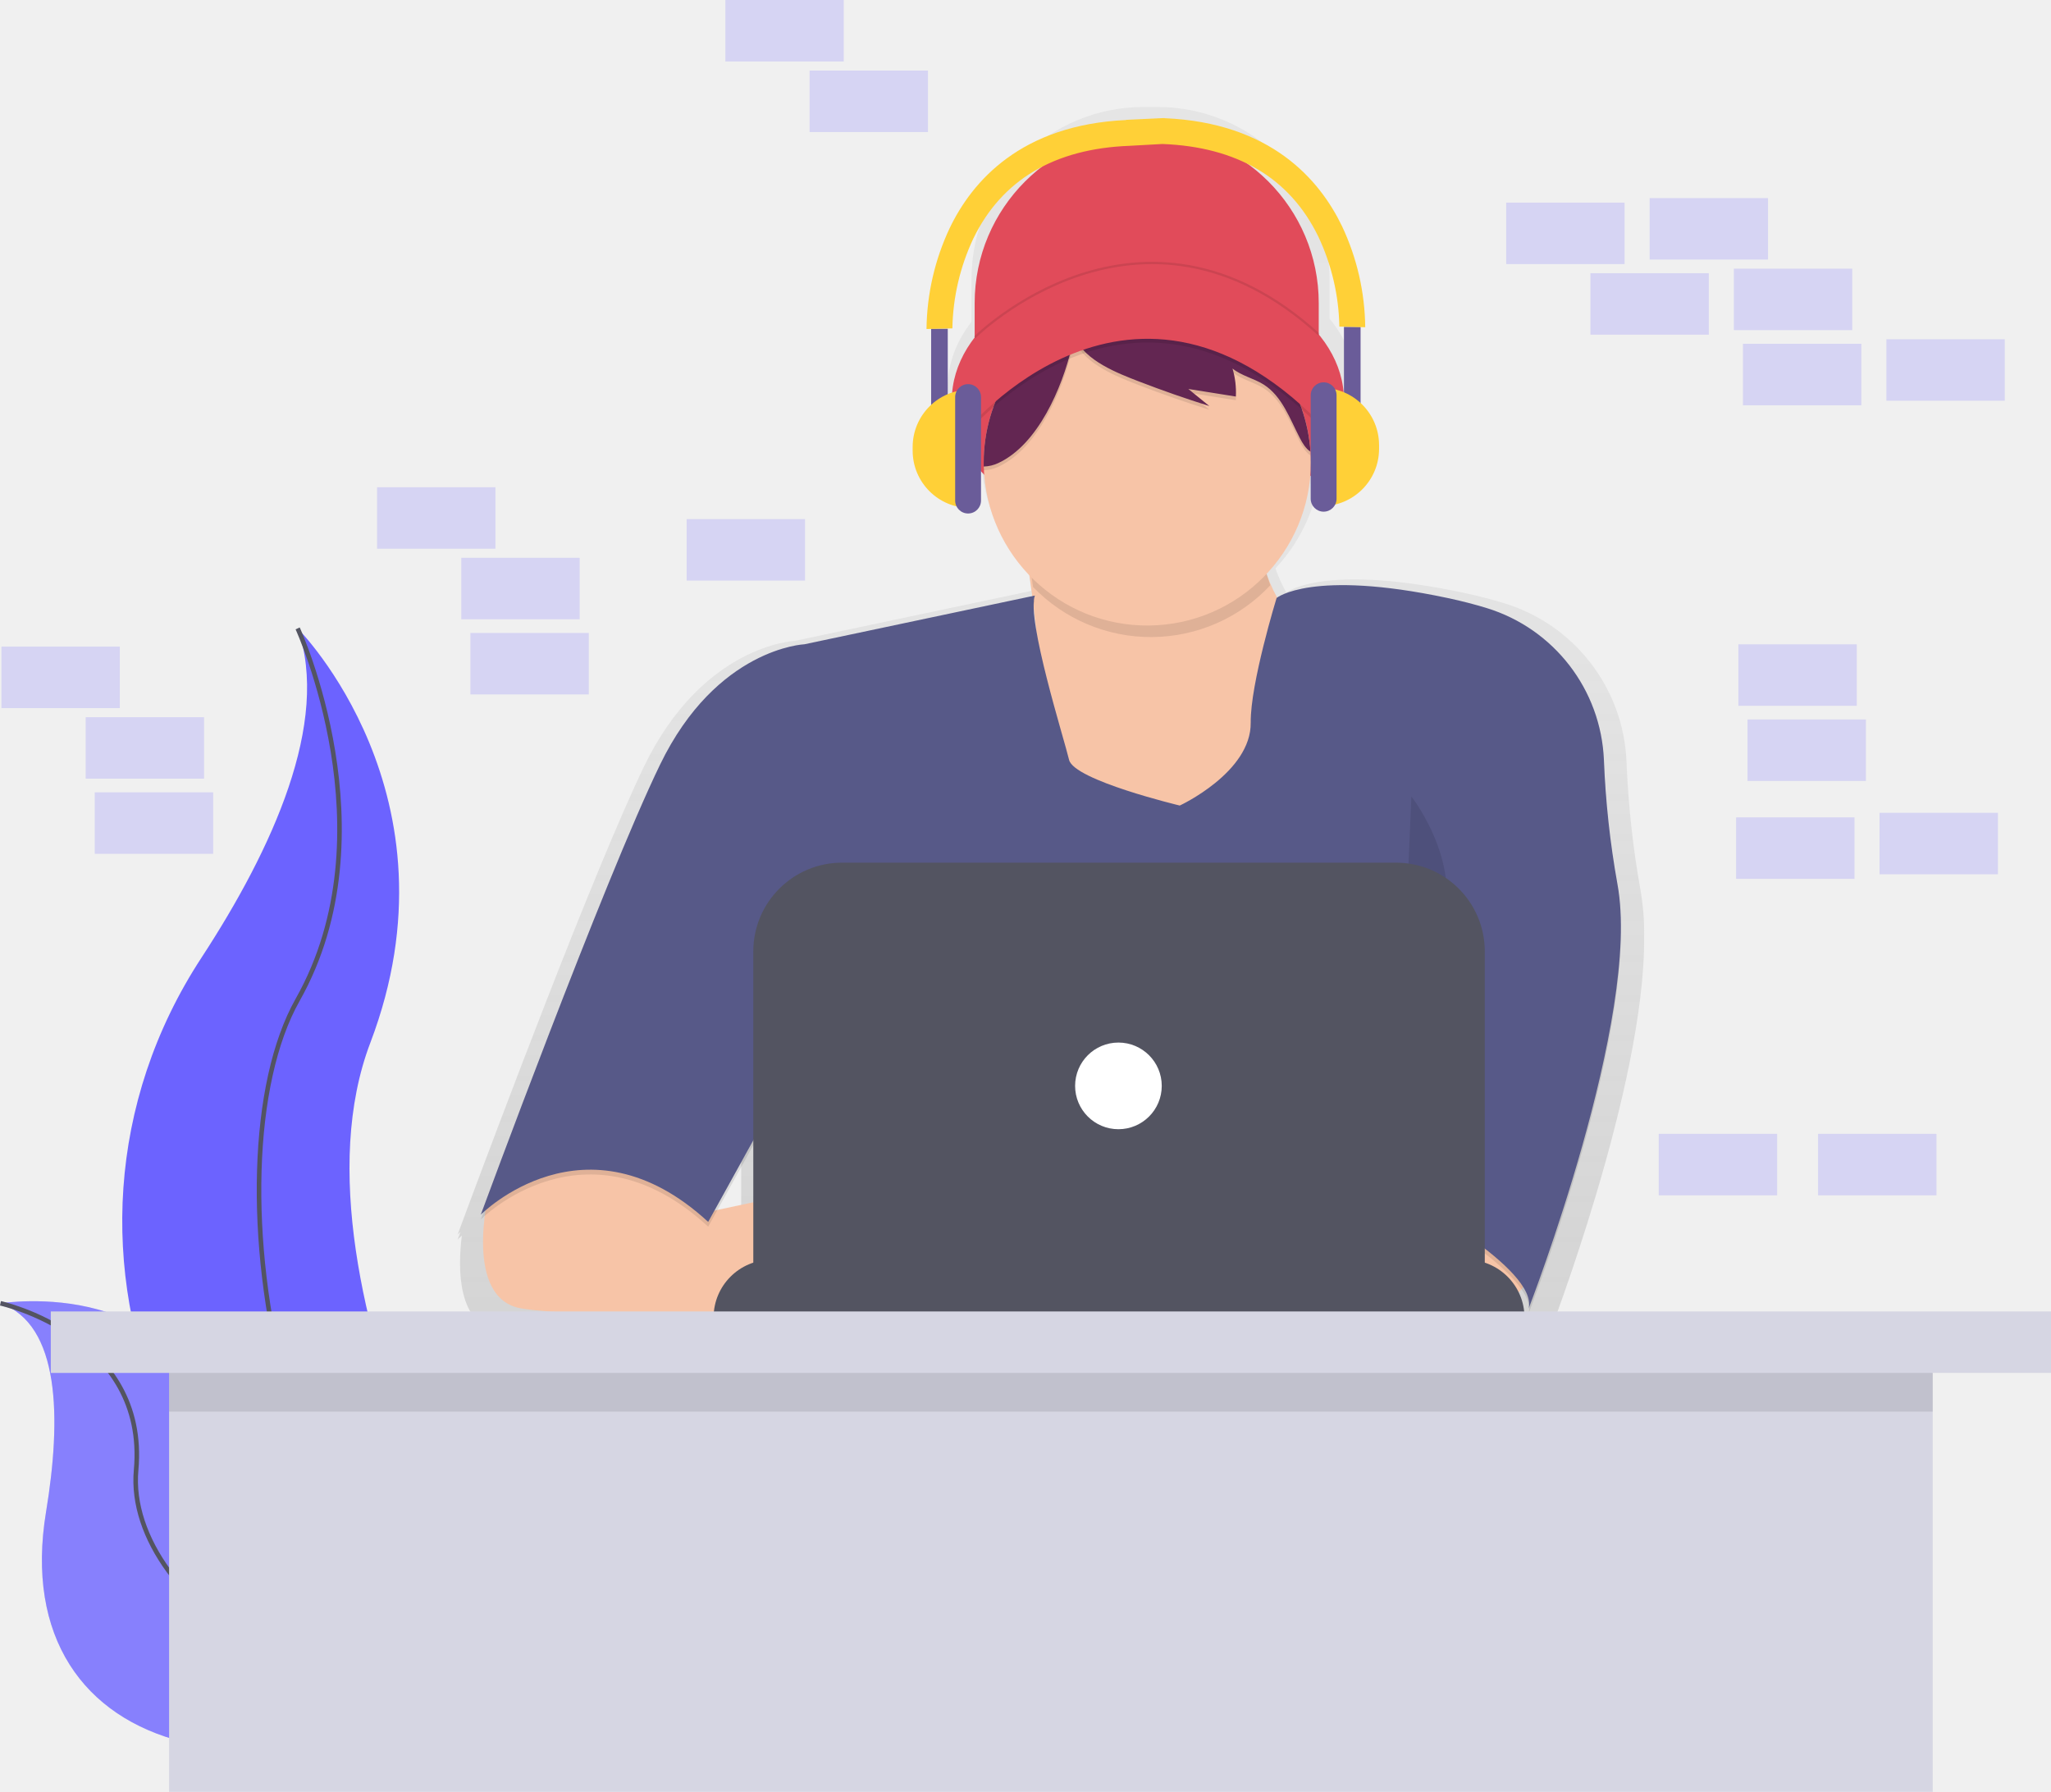
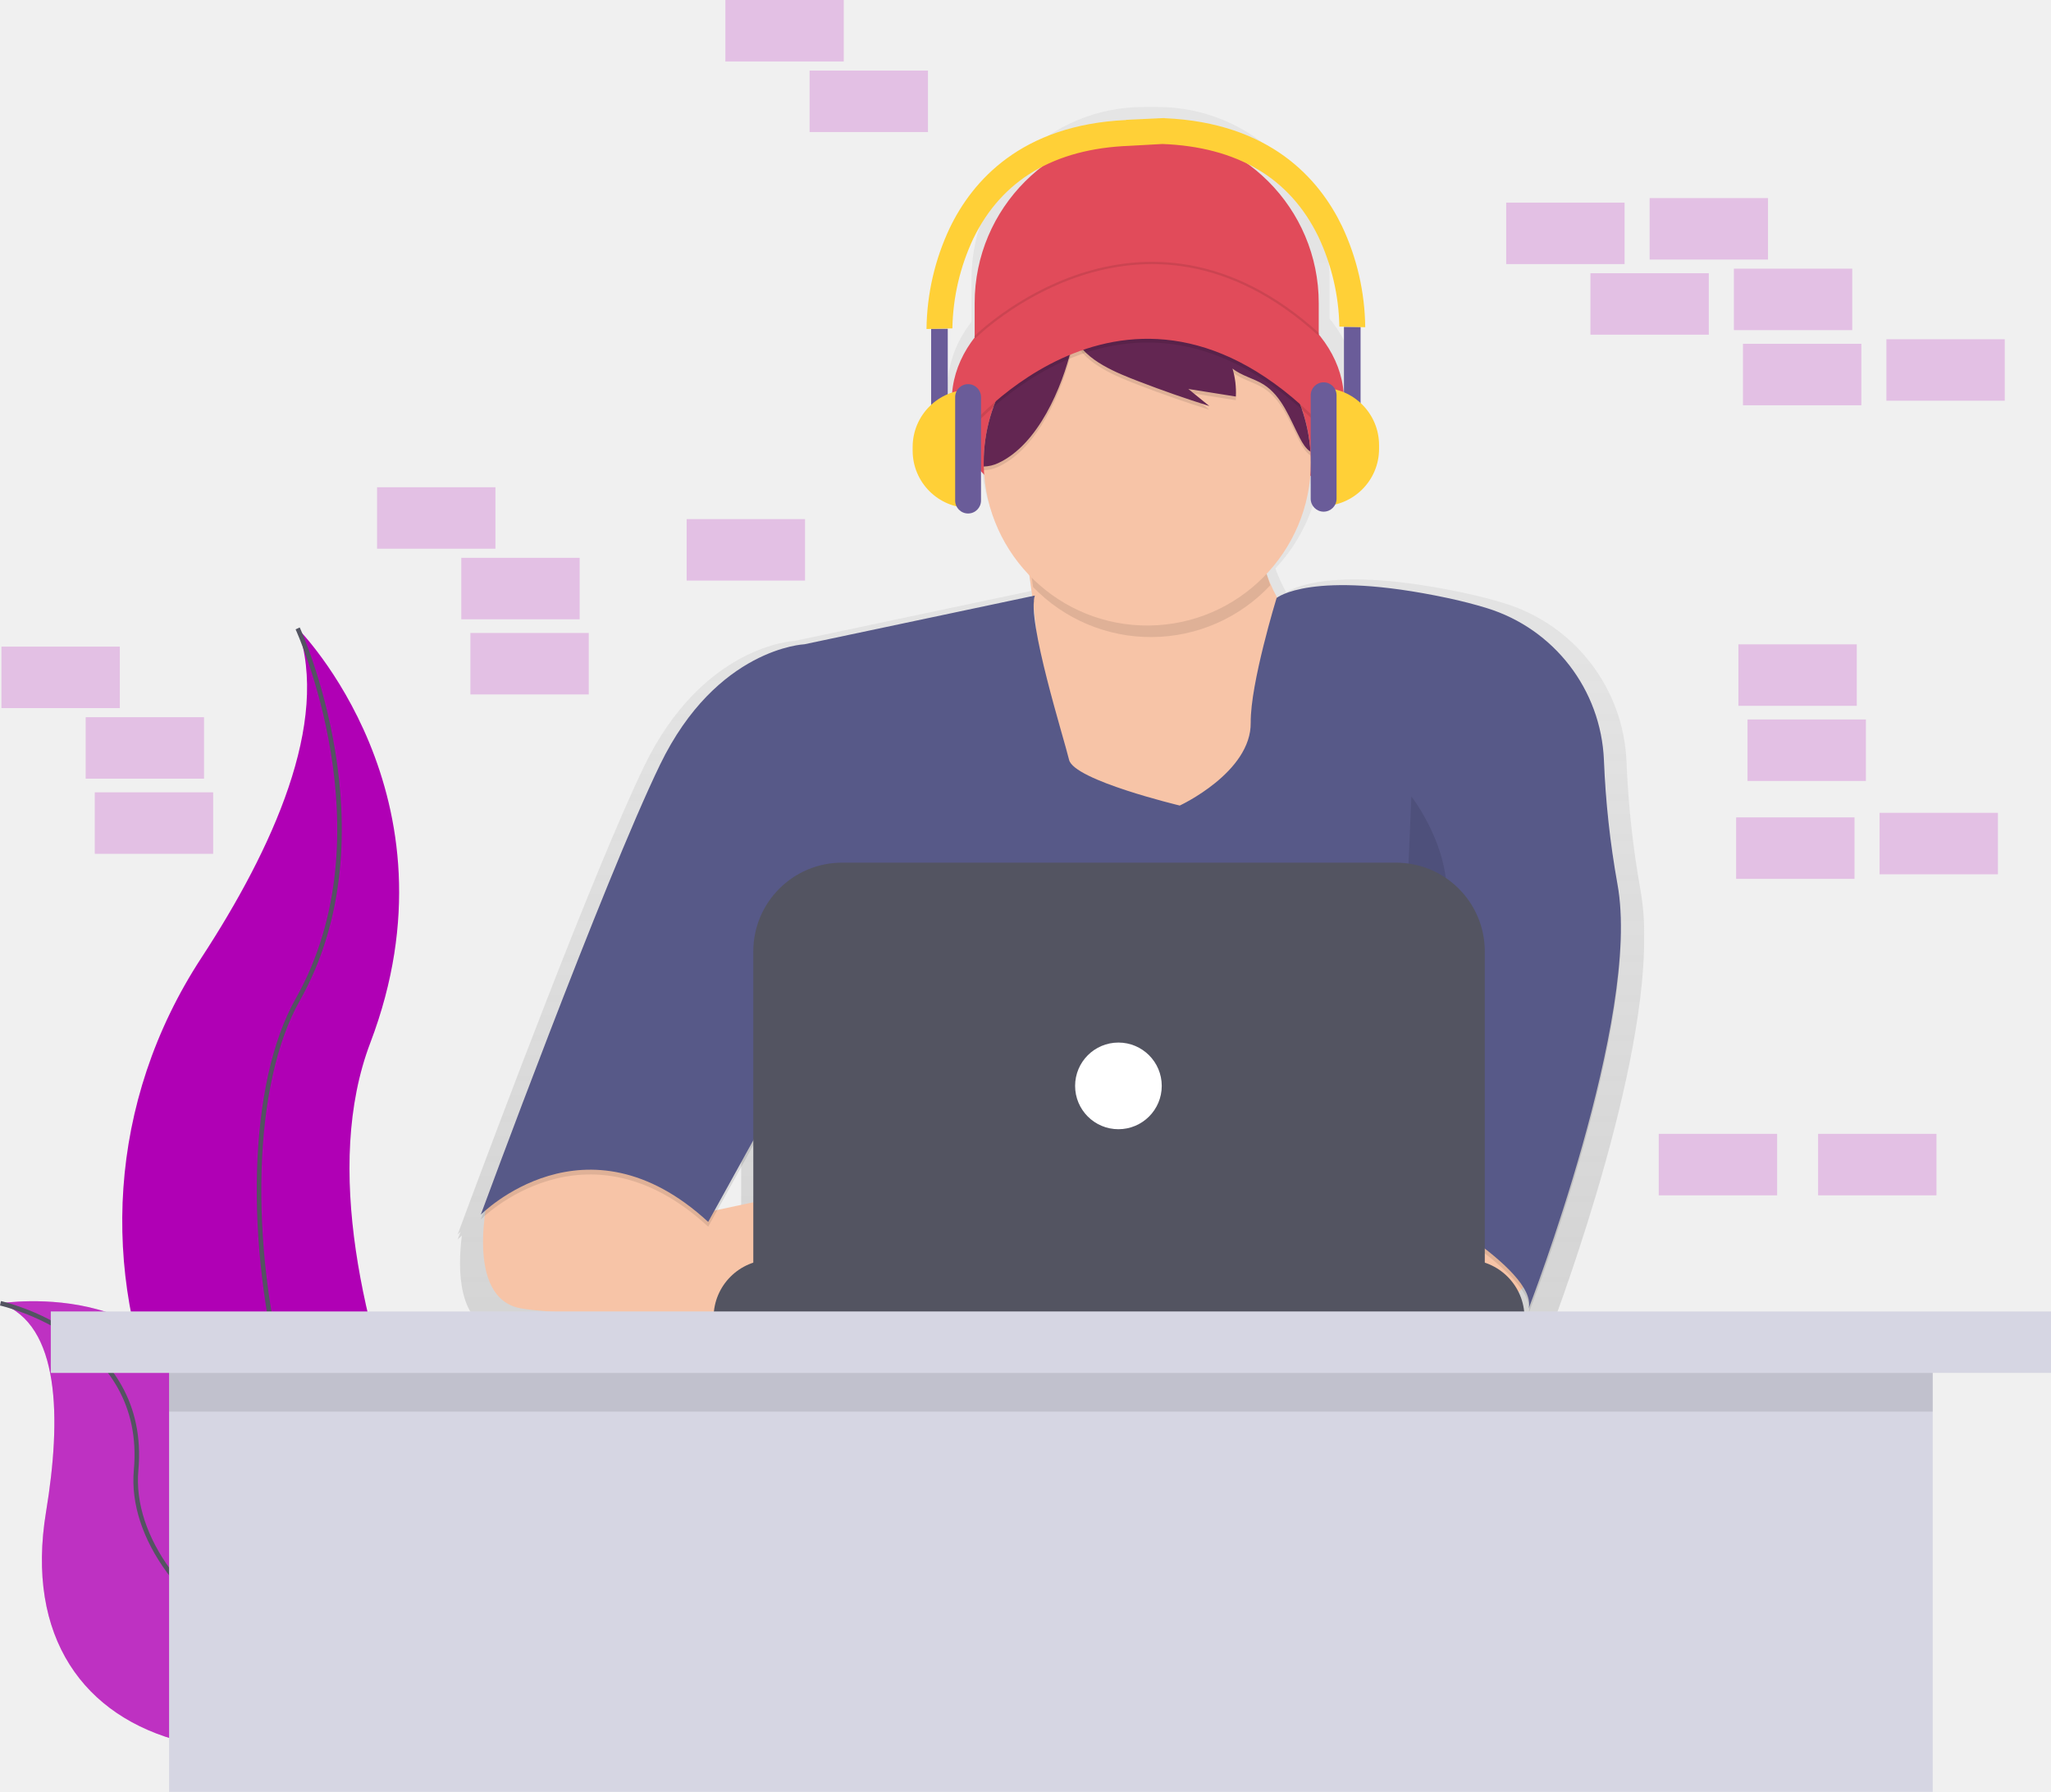
<svg xmlns="http://www.w3.org/2000/svg" id="6088ba52-b752-42bb-ac91-0a74df332082" data-name="Layer 1" width="900.94" height="787" viewBox="0 0 900.94 787">
  <defs>
    <linearGradient id="33dd52eb-d837-4874-aadb-63a17bd6edfc" x1="611.05" y1="646" x2="611.05" y2="103.5" gradientUnits="userSpaceOnUse">
      <stop offset="0" stop-color="gray" stop-opacity="0.25" />
      <stop offset="0.54" stop-color="gray" stop-opacity="0.12" />
      <stop offset="1" stop-color="gray" stop-opacity="0.1" />
    </linearGradient>
  </defs>
-   <rect x="763.63" y="283" width="52" height="27" fill="#6c63ff" opacity="0.2" />
-   <rect x="767.63" y="316" width="52" height="27" fill="#6c63ff" opacity="0.2" />
-   <rect x="724.63" y="87" width="52" height="27" fill="#6c63ff" opacity="0.2" />
-   <rect x="761.63" y="118" width="52" height="27" fill="#6c63ff" opacity="0.2" />
-   <rect x="661.63" y="89" width="52" height="27" fill="#6c63ff" opacity="0.2" />
-   <rect x="828.63" y="149" width="52" height="27" fill="#6c63ff" opacity="0.2" />
-   <rect x="765.63" y="151" width="52" height="27" fill="#6c63ff" opacity="0.2" />
-   <rect x="698.63" y="120" width="52" height="27" fill="#6c63ff" opacity="0.2" />
-   <rect x="825.63" y="357" width="52" height="27" fill="#6c63ff" opacity="0.2" />
-   <rect x="762.63" y="359" width="52" height="27" fill="#6c63ff" opacity="0.2" />
-   <path d="M280.17,332.5s73.29,73.29,31.92,182S383,804.14,383,804.14s-1.2-.18-3.43-.57C229.05,777,154.26,604.85,238,477,269.08,429.41,294.62,373.64,280.17,332.5Z" transform="translate(-149.42 -56.5)" fill="#6c63ff" />
+   <rect x="763.63" y="283" width="52" height="27" fill="#b000b5" opacity="0.2" />
+   <rect x="767.63" y="316" width="52" height="27" fill="#b000b5" opacity="0.2" />
+   <rect x="724.63" y="87" width="52" height="27" fill="#b000b5" opacity="0.2" />
+   <rect x="761.63" y="118" width="52" height="27" fill="#b000b5" opacity="0.2" />
+   <rect x="661.63" y="89" width="52" height="27" fill="#b000b5" opacity="0.2" />
+   <rect x="828.63" y="149" width="52" height="27" fill="#b000b5" opacity="0.2" />
+   <rect x="765.63" y="151" width="52" height="27" fill="#b000b5" opacity="0.2" />
+   <rect x="698.63" y="120" width="52" height="27" fill="#b000b5" opacity="0.2" />
+   <rect x="825.63" y="357" width="52" height="27" fill="#b000b5" opacity="0.2" />
+   <rect x="762.63" y="359" width="52" height="27" fill="#b000b5" opacity="0.2" />
+   <path d="M280.17,332.5s73.29,73.29,31.92,182S383,804.14,383,804.14s-1.2-.18-3.43-.57C229.05,777,154.26,604.85,238,477,269.08,429.41,294.62,373.64,280.17,332.5Z" transform="translate(-149.42 -56.5)" fill="#b000b5" />
  <path d="M280.17,332.5s41.37,89.84,0,163.12-7.09,279,102.84,308.52" transform="translate(-149.42 -56.5)" fill="none" stroke="#535461" stroke-miterlimit="10" stroke-width="2" />
-   <path d="M149.63,628.92s83.63-13.32,91.25,61.63S401.7,775.89,401.7,775.89s-1,.68-2.87,1.91c-126.49,83-247.4,52.89-229.17-57.36C176.43,679.45,175.87,638.28,149.63,628.92Z" transform="translate(-149.42 -56.5)" fill="#6c63ff" />
+   <path d="M149.63,628.92s83.63-13.32,91.25,61.63S401.7,775.89,401.7,775.89s-1,.68-2.87,1.91c-126.49,83-247.4,52.89-229.17-57.36C176.43,679.45,175.87,638.28,149.63,628.92Z" transform="translate(-149.42 -56.5)" fill="#b000b5" />
  <path d="M149.63,628.92s83.63-13.32,91.25,61.63S401.7,775.89,401.7,775.89s-1,.68-2.87,1.91c-126.49,83-247.4,52.89-229.17-57.36C176.43,679.45,175.87,638.28,149.63,628.92Z" transform="translate(-149.42 -56.5)" fill="#f5f5f5" opacity="0.2" />
  <path d="M149.63,628.92s64.91,14.25,59.58,73.27S305.61,832,401.7,775.89" transform="translate(-149.42 -56.5)" fill="none" stroke="#535461" stroke-miterlimit="10" stroke-width="2" />
-   <rect x="0.63" y="284" width="52" height="27" fill="#6c63ff" opacity="0.2" />
-   <rect x="37.63" y="315" width="52" height="27" fill="#6c63ff" opacity="0.2" />
-   <rect x="318.63" width="52" height="27" fill="#6c63ff" opacity="0.2" />
-   <rect x="728.63" y="498" width="52" height="27" fill="#6c63ff" opacity="0.2" />
-   <rect x="41.63" y="348" width="52" height="27" fill="#6c63ff" opacity="0.2" />
-   <rect x="355.63" y="31" width="52" height="27" fill="#6c63ff" opacity="0.2" />
-   <rect x="165.63" y="214" width="52" height="27" fill="#6c63ff" opacity="0.2" />
-   <rect x="202.63" y="245" width="52" height="27" fill="#6c63ff" opacity="0.2" />
-   <rect x="301.63" y="228" width="52" height="27" fill="#6c63ff" opacity="0.2" />
-   <rect x="206.63" y="278" width="52" height="27" fill="#6c63ff" opacity="0.2" />
-   <rect x="798.63" y="498" width="52" height="27" fill="#6c63ff" opacity="0.2" />
+   <rect x="0.63" y="284" width="52" height="27" fill="#b000b5" opacity="0.2" />
+   <rect x="37.63" y="315" width="52" height="27" fill="#b000b5" opacity="0.2" />
+   <rect x="318.63" width="52" height="27" fill="#b000b5" opacity="0.2" />
+   <rect x="728.63" y="498" width="52" height="27" fill="#b000b5" opacity="0.2" />
+   <rect x="41.63" y="348" width="52" height="27" fill="#b000b5" opacity="0.2" />
+   <rect x="355.63" y="31" width="52" height="27" fill="#b000b5" opacity="0.2" />
+   <rect x="165.63" y="214" width="52" height="27" fill="#b000b5" opacity="0.2" />
+   <rect x="202.63" y="245" width="52" height="27" fill="#b000b5" opacity="0.2" />
+   <rect x="301.63" y="228" width="52" height="27" fill="#b000b5" opacity="0.2" />
+   <rect x="206.63" y="278" width="52" height="27" fill="#b000b5" opacity="0.2" />
+   <rect x="798.63" y="498" width="52" height="27" fill="#b000b5" opacity="0.2" />
  <path d="M870.07,447.61a412.25,412.25,0,0,1-6.18-56.71h0a76,76,0,0,0-53.46-69.38c-5.46-1.68-11.47-3.25-18.11-4.66-58.2-12.36-75.88-1.57-77.89-.15A74.63,74.63,0,0,1,710,307.1c-.1-.34-.19-.68-.29-1a74.51,74.51,0,0,0,19.91-44.89c9.71-9.84,15.38-21.72,15.38-34.51,0-11-4.2-21.32-11.55-30.25V179.07a75.57,75.57,0,0,0-75.57-75.57h-6.13a75.57,75.57,0,0,0-75.57,75.57v18.73c-6.67,8.61-10.45,18.44-10.45,28.88,0,12.52,5.44,24.16,14.78,33.88a74.52,74.52,0,0,0,20.74,46.34c.41,2.84.83,5.89,1.24,9.11L498.39,338s-40.14,1.65-66,55C410.52,438.19,367,554.29,354.11,588.85h0c-2.33,6.26-3.65,9.85-3.65,9.85s.43-.43,1.24-1.17l-1.24,3.37s.63-.64,1.83-1.69c-1.82,14.46-2.08,39.29,16.86,42.38,15.88,2.59,56.8,3.66,87.71,4.09v0H459c20.49.27,36.08.27,36.08.27v-.27H827.52v-3.41a22.91,22.91,0,0,0-1.83-9l.46-.56a18.25,18.25,0,0,1,3.45,8,8,8,0,0,1-.16.84l.2-.51a8.56,8.56,0,0,1-.2,2.71s42.65-109.89,42.19-175.51A111.17,111.17,0,0,0,870.07,447.61ZM604.22,330.86a76.25,76.25,0,0,1-1.06-9.48s0-.06,0-.09C603.53,324.38,603.89,327.58,604.22,330.86ZM475,566.9v26.19L458.6,596.6Z" transform="translate(-149.42 -56.5)" fill="url(#33dd52eb-d837-4874-aadb-63a17bd6edfc)" />
  <path d="M503.71,57.57h0a75.57,75.57,0,0,1,75.57,75.57v32.24a0,0,0,0,1,0,0H428.14a0,0,0,0,1,0,0V133.14A75.57,75.57,0,0,1,503.71,57.57Z" fill="#e14b5a" />
  <ellipse cx="504.24" cy="175.95" rx="86.14" ry="59.19" fill="#e14b5a" />
  <path d="M598.44,289.79s18,94.07,0,119.44,55,35.41,55,35.41L729,417.16l10.57-67.65s-46-25.9-36.47-78.22Z" transform="translate(-149.42 -56.5)" fill="#f7c4a7" />
  <path d="M821.46,606.89s4.76,20.61-21.14,24.31a146.45,146.45,0,0,1-46.08-.55l-5.71-51.77h60.25Z" transform="translate(-149.42 -56.5)" fill="#f7c4a7" />
  <path d="M364.12,580.51S352.68,627,378.58,631.2s121,4.23,121,4.23v-55l-43.06,9.2L416.1,550.87Z" transform="translate(-149.42 -56.5)" fill="#f7c4a7" />
  <path d="M604,320.18l-101.21,21.4s-38.58,1.59-63.42,52.85-78.75,197.66-78.75,197.66,46-46.51,99.89,3.17l35.94-65-7.93,103.06H767V584.69s58.13,31.18,53.91,48.62c0,0,49.75-128.18,39-186.43a396.18,396.18,0,0,1-5.94-54.5h0a73,73,0,0,0-51.38-66.67c-5.24-1.61-11-3.12-17.4-4.47-59.72-12.68-75,0-75,0s-11.57,37.64-11.36,54.7c.26,21.93-31.18,36.47-31.18,36.47s-46.51-11.1-48.62-20.08S600.28,330.75,604,320.18Z" transform="translate(-149.42 -56.5)" opacity="0.1" />
  <path d="M604,318.07l-101.21,21.4s-38.58,1.59-63.42,52.85S360.61,590,360.61,590s46-46.51,99.89,3.17l35.94-65L488.51,631.2H767V582.58s58.13,31.18,53.91,48.62c0,0,49.75-128.18,39-186.43a396.18,396.18,0,0,1-5.94-54.5h0a73,73,0,0,0-51.38-66.67c-5.24-1.61-11-3.12-17.4-4.47-59.72-12.68-75,0-75,0s-11.57,37.64-11.36,54.7c.26,21.93-31.18,36.47-31.18,36.47s-46.51-11.1-48.62-20.08S600.28,328.64,604,318.07Z" transform="translate(-149.42 -56.5)" fill="#575988" />
  <path d="M707.42,313.58a71.53,71.53,0,0,1-2.76-37.52L600,294.55s1.51,7.91,3.22,19.76a71.86,71.86,0,0,0,104.18-.73Z" transform="translate(-149.42 -56.5)" opacity="0.1" />
  <path d="M725.27,259.67a71.88,71.88,0,0,1-143.73,1.74c0-.58,0-1.16,0-1.74a71.89,71.89,0,0,1,40.29-64.59q3.23-1.58,6.64-2.84a72.39,72.39,0,0,1,37-3.44h0a71.82,71.82,0,0,1,59.61,66.1Q725.27,257.27,725.27,259.67Z" transform="translate(-149.42 -56.5)" fill="#f7c4a7" />
  <g opacity="0.1">
    <path d="M628.36,193.93l.1-.06q-3.41,1.26-6.64,2.84a71.89,71.89,0,0,0-40.29,64.59c0,.58,0,1.16,0,1.74a16,16,0,0,0,6.45-1.55c17.52-8.18,28-33.2,32.16-50.65C621.64,204.59,623.05,197.55,628.36,193.93Z" transform="translate(-149.42 -56.5)" />
    <path d="M683.37,195.94a71.28,71.28,0,0,0-17.87-5.51,23.06,23.06,0,0,1,12.83,8.06,32.86,32.86,0,0,1,3.93,7,72.07,72.07,0,0,0-60.45,1.25c4.51,9.89,18.5,15.28,27.84,18.89q15.34,5.92,31,10.83l-9.24-7.5,20.87,3.32a36.15,36.15,0,0,0-1.46-12.3c4,3.22,9.3,4.3,13.64,7,8.13,5.13,11.52,15,15.95,23.55,1.17,2.26,2.55,4.57,4.66,6A71.91,71.91,0,0,0,683.37,195.94Z" transform="translate(-149.42 -56.5)" />
  </g>
  <path d="M628.36,192.3l.1-.06q-3.41,1.26-6.64,2.84a71.89,71.89,0,0,0-40.29,64.59c0,.58,0,1.16,0,1.74a16,16,0,0,0,6.45-1.55c17.52-8.18,28-33.2,32.16-50.65C621.64,203,623.05,195.93,628.36,192.3Z" transform="translate(-149.42 -56.5)" fill="#632652" />
  <path d="M683.37,194.32a71.28,71.28,0,0,0-17.87-5.51,23.06,23.06,0,0,1,12.83,8.06,32.86,32.86,0,0,1,3.93,7,72.07,72.07,0,0,0-60.45,1.25c4.51,9.89,18.5,15.28,27.84,18.89q15.34,5.92,31,10.83l-9.24-7.5,20.87,3.32a36.15,36.15,0,0,0-1.46-12.3c4,3.22,9.3,4.3,13.64,7,8.13,5.13,11.52,15,15.95,23.55,1.17,2.26,2.55,4.57,4.66,6A71.91,71.91,0,0,0,683.37,194.32Z" transform="translate(-149.42 -56.5)" fill="#632652" />
  <path d="M573.33,247.82s74-92,159.61,0l-7.4-20.61s-40.17-58.66-68.7-46-56.55,21.67-56.55,21.67Z" transform="translate(-149.42 -56.5)" opacity="0.1" />
  <path d="M573.33,246.19s74-92,159.61,0l-7.4-20.61s-40.17-58.66-68.7-46-56.55,21.67-56.55,21.67Z" transform="translate(-149.42 -56.5)" fill="#e14b5a" />
  <path d="M512.55,444.38s-15.85,42.28,6.34,80.33-19.55,53.91-19.55,53.91" transform="translate(-149.42 -56.5)" opacity="0.1" />
  <path d="M769.4,406.33s27.48,34.88,9.51,66.06S762,578.62,762,578.62" transform="translate(-149.42 -56.5)" opacity="0.1" />
  <path d="M338.82,553.3H644.29a25.37,25.37,0,0,1,25.37,25.37v0a0,0,0,0,1,0,0H313.46a0,0,0,0,1,0,0v0A25.37,25.37,0,0,1,338.82,553.3Z" fill="#535461" />
  <path d="M369.9,378.89H613.22a39,39,0,0,1,39,39V559.11a0,0,0,0,1,0,0H330.9a0,0,0,0,1,0,0V417.89A39,39,0,0,1,369.9,378.89Z" fill="#535461" />
  <circle cx="491.29" cy="476.93" r="19.03" fill="#fff" />
  <path d="M577.56,204.7s72.72-72.68,151.15-1.33" transform="translate(-149.42 -56.5)" fill="none" stroke="#000" stroke-miterlimit="10" opacity="0.1" />
  <rect x="590.36" y="143.57" width="7.3" height="41.39" fill="#6a5c99" />
  <path d="M580.62,170.35h0a25.16,25.16,0,0,1,25.16,25.16v1.62a25.16,25.16,0,0,1-25.16,25.16h0a0,0,0,0,1,0,0V170.35a0,0,0,0,1,0,0Z" fill="#ffd037" />
  <rect x="575.75" y="167.92" width="11.36" height="56.81" rx="5.68" ry="5.68" fill="#6a5c99" />
  <rect x="558.44" y="200.88" width="7.3" height="41.39" transform="translate(974.76 386.65) rotate(-180)" fill="#6a5c99" />
  <path d="M550.32,227.66h0a25.16,25.16,0,0,1,25.16,25.16v1.62a25.16,25.16,0,0,1-25.16,25.16h0a0,0,0,0,1,0,0V227.66A0,0,0,0,1,550.32,227.66Z" transform="translate(976.38 450.76) rotate(180)" fill="#ffd037" />
  <rect x="568.99" y="225.23" width="11.36" height="56.81" rx="5.68" ry="5.68" transform="translate(999.92 450.76) rotate(-180)" fill="#6a5c99" />
  <path d="M738.92,155.83c-9.89-20.56-31.43-45.42-77.86-47.41v-.06l-.56,0h0l-16.45.78v.08c-46.12,2.12-67.56,26.89-77.42,47.38A106.59,106.59,0,0,0,556.41,201l5.68-.14,5.68-.13A96.65,96.65,0,0,1,577,161.21c12.52-25.72,35.56-39.39,68.47-40.66h0l14.55-.81h0C692.95,121,716,134.69,728.51,160.4a96.65,96.65,0,0,1,9.25,39.54l5.68.13,5.68.14A106.59,106.59,0,0,0,738.92,155.83Z" transform="translate(-149.42 -56.5)" fill="#ffd037" />
  <rect x="74.28" y="579" width="774.71" height="208" fill="#d6d6e3" />
  <rect x="74.28" y="593" width="774.71" height="27" opacity="0.1" />
  <rect x="22.31" y="576" width="878.63" height="27" fill="#d6d6e3" />
</svg>
